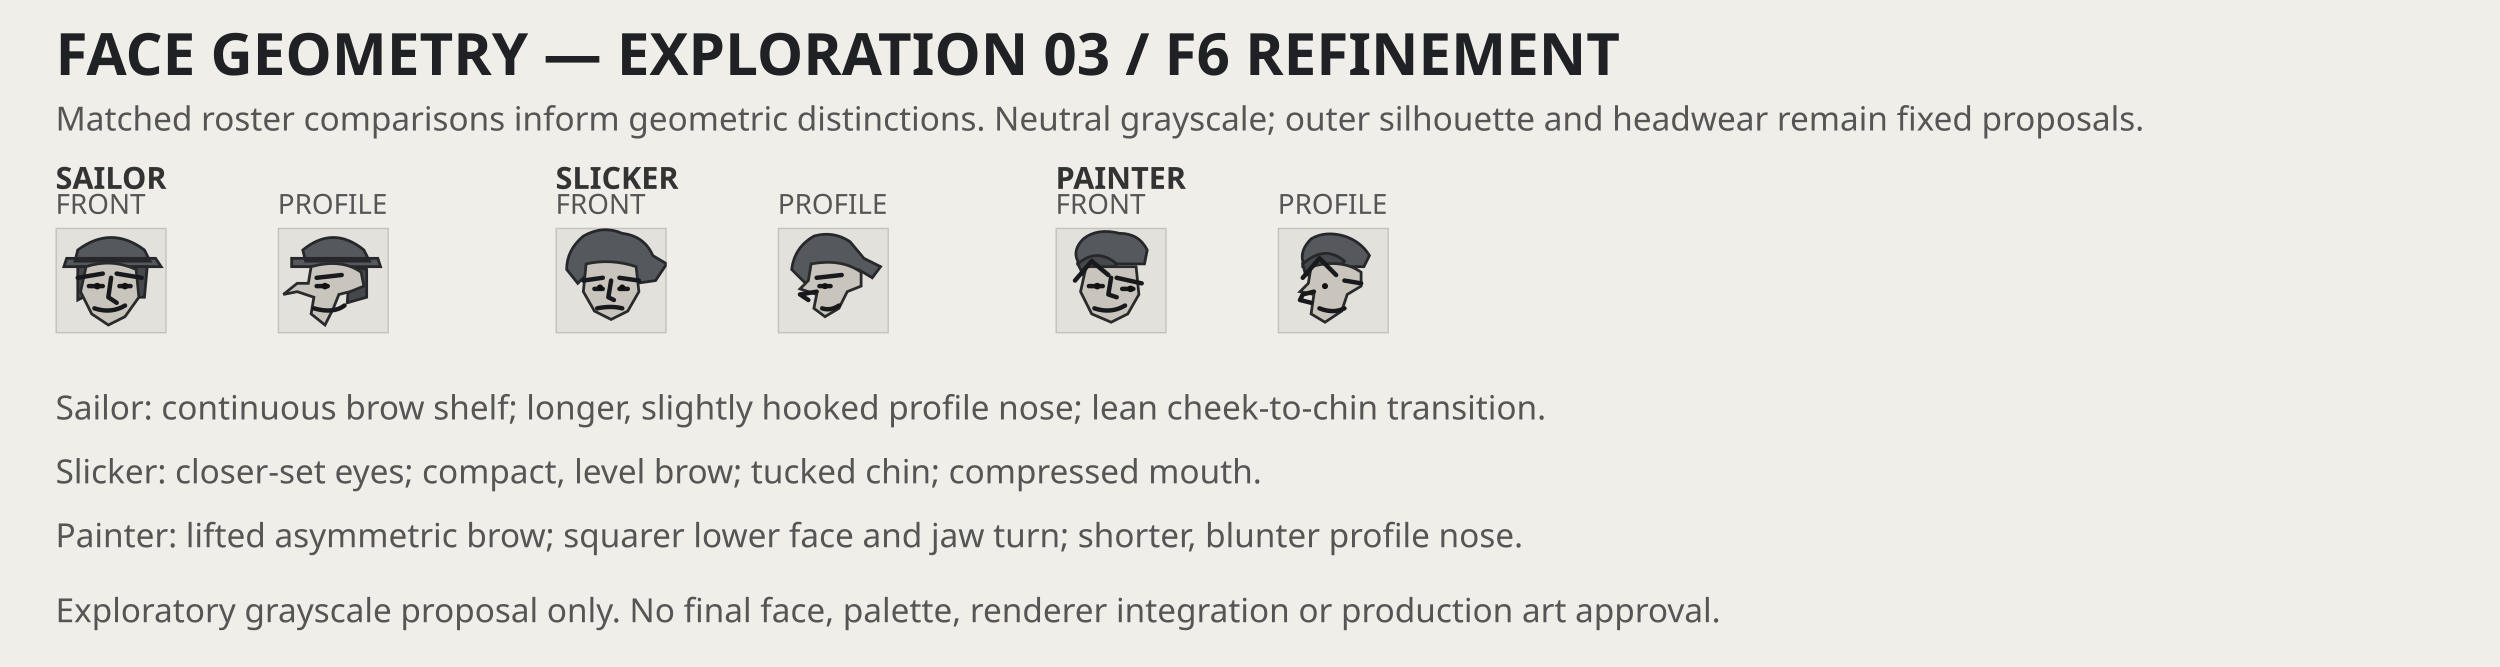
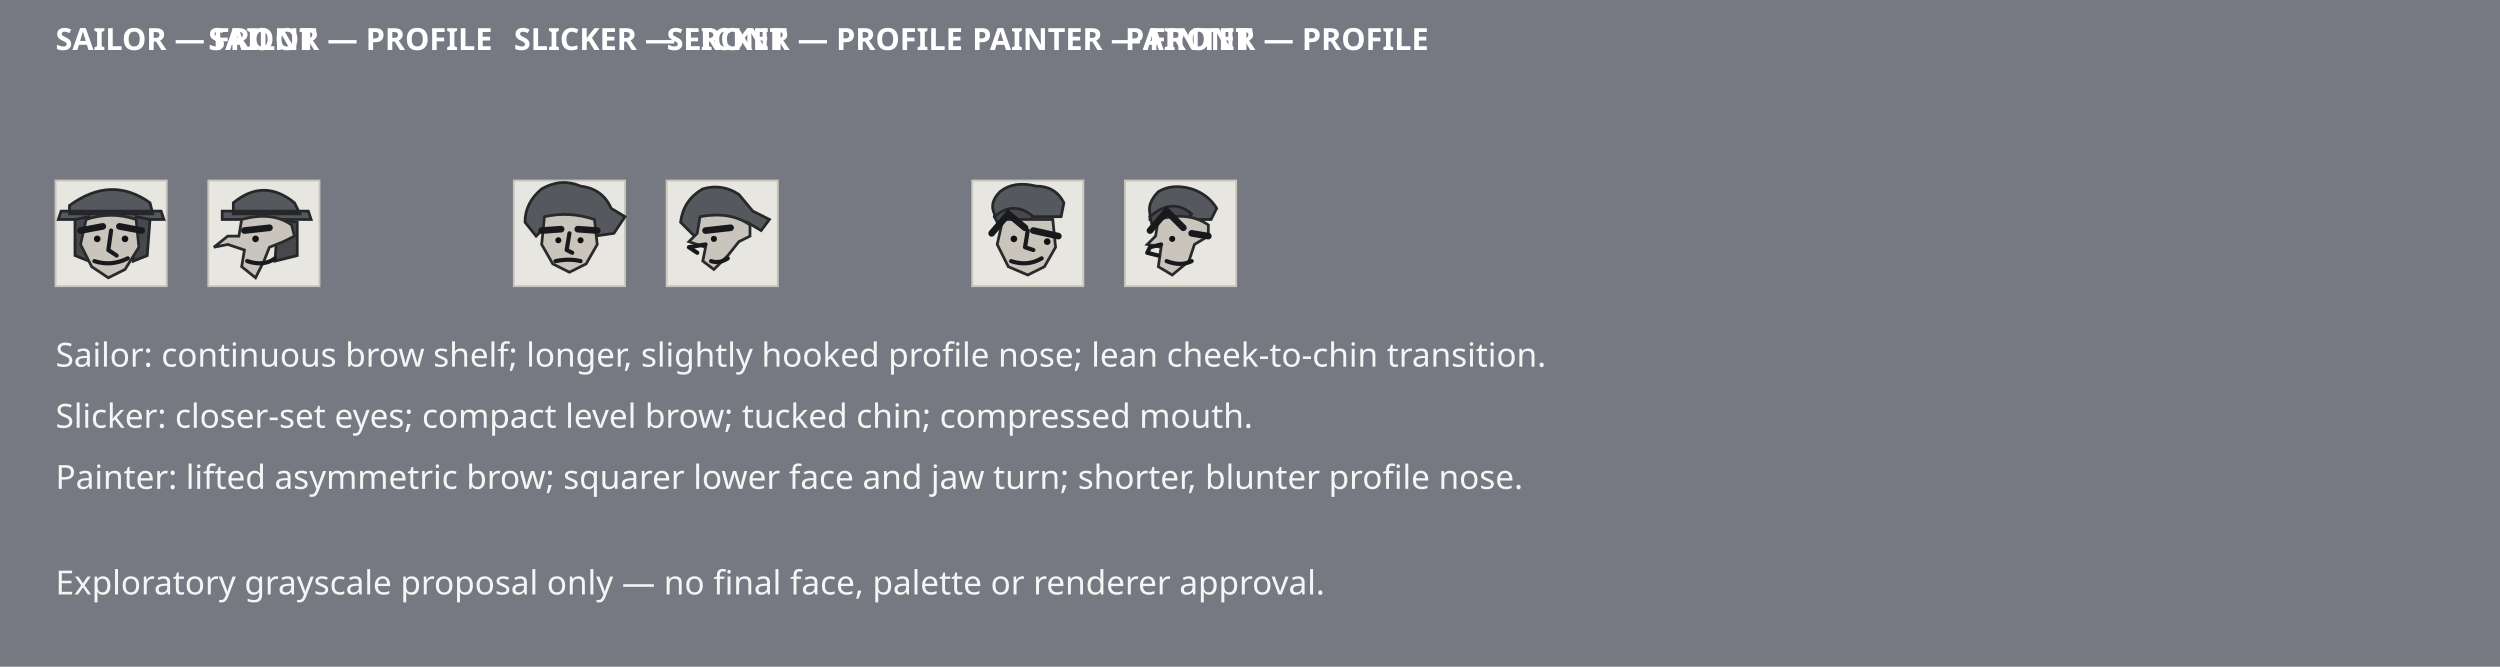
<svg xmlns="http://www.w3.org/2000/svg" width="900" height="240" viewBox="0 0 900 240">
-   <rect width="900" height="240" fill="#efeee9" />
+   <rect width="900" height="240" fill="#777982" />
  <style>
- .h{font:700 21px sans-serif;fill:#202124}
- .s{font:12px sans-serif;fill:#555}
- .char{font:700 11px sans-serif;fill:#333}
- .view{font:10px sans-serif;fill:#555}
- .p{fill:#e3e1db;stroke:#c6c3bb}
- .hat{fill:#55585d;stroke:#25272a;stroke-width:1}
- .face{fill:#c9c5bd;stroke:#292a2c;stroke-width:1}
+ .label{font:700 11px sans-serif;fill:#fff}
+ .note{font:12px sans-serif;fill:#f5f5f5}
+ .facebg{fill:#e8e6e0;stroke:#c9c6bd;stroke-width:.7}
+ .skin{fill:#c9c5bd;stroke:#292a2c;stroke-width:1}
+ .cap{fill:#55585d;stroke:#25272a;stroke-width:1}
.hair{fill:#46484c;stroke:#25272a;stroke-width:1}
- .line{fill:none;stroke:#17191c;stroke-width:1.6;stroke-linecap:round;stroke-linejoin:round}
+ .line{fill:none;stroke:#17191c;stroke-width:1.5;stroke-linecap:round;stroke-linejoin:round}
+ .brow{fill:none;stroke:#17191c;stroke-width:2.4;stroke-linecap:round}
.eye{fill:#111}
</style>
-   <text x="20" y="27" class="h">FACE GEOMETRY — EXPLORATION 03 / F6 REFINEMENT</text>
-   <text x="20" y="47" class="s">Matched roster comparisons inform geometric distinctions. Neutral grayscale; outer silhouette and headwear remain fixed proposals.</text>
-   <text x="20" y="68" class="char">SAILOR</text>
-   <text x="200" y="68" class="char">SLICKER</text>
-   <text x="380" y="68" class="char">PAINTER</text>
-   <g transform="translate(20 82)">
-     <text x="0" y="-5" class="view">FRONT</text>
-     <svg width="40" height="38" viewBox="0 0 40 38">
-       <rect width="40" height="38" class="p" />
-       <path class="hat" d="M8 8 Q20 -1 32 8 L34 12 L7 12Z M4 11 L36 11 L38 14 L3 14Z" />
-       <path class="hair" d="M8 14 L12 14 L12 24 L8 26Z M29 14 L33 14 L32 25 L28 25Z" />
-       <path class="face" d="M11 14 Q20 11 29 15 L30 25 L25 32 L19 35 L13 31 L9 23Z" />
-       <path class="line" stroke-width="2.5" d="M8 18 L17 16.5 M22 16.5 L31 18" />
-       <path class="line" d="M12 21 L17 21 M23 21 L27 21 M20 18 L19 25 L22 27 M14 29 Q20 31 25 28" />
-       <circle class="eye" cx="15" cy="21" r="1.2" />
-       <circle class="eye" cx="25" cy="21" r="1.2" />
-     </svg>
+   <text class="label" x="20" y="18">SAILOR — FRONT</text>
+   <text class="label" x="75" y="18">SAILOR — PROFILE</text>
+   <text class="label" x="185" y="18">SLICKER — FRONT</text>
+   <text class="label" x="240" y="18">SLICKER — PROFILE</text>
+   <text class="label" x="350" y="18">PAINTER — FRONT</text>
+   <text class="label" x="405" y="18">PAINTER — PROFILE</text>
+   <g transform="translate(20 65)">
+     <rect class="facebg" width="40" height="38" />
+     <path class="cap" d="M5 9 Q20 -2 34 8 L35 12 L5 12Z M2 11 L38 11 L39 14 L1 14Z" />
+     <path class="hair" d="M7 14 L12 13 L12 29 L7 27Z M29 13 L34 14 L33 27 L28 29Z" />
+     <path class="skin" d="M11 14 Q20 11 29 14 L30 24 L25 32 L19 35 L13 31 L9 23Z" />
+     <path class="brow" d="M9 18 L17 16.5 M23 16.5 L31 18" />
+     <circle class="eye" cx="15" cy="21" r="1.2" />
+     <circle class="eye" cx="25" cy="21" r="1.2" />
+     <path class="line" d="M20 18 L19 25 L22 27 M14 29 Q20 31 26 28" />
  </g>
-   <g transform="translate(100 82)">
-     <text x="0" y="-5" class="view">PROFILE</text>
-     <svg width="40" height="38" viewBox="0 0 40 38">
-       <rect width="40" height="38" class="p" />
-       <path class="hat" d="M9 8 Q20 -1 31 8 L33 12 L10 12Z M5 11 L36 11 L37 14 L5 14Z" />
-       <path class="hair" d="M26 14 L32 15 L32 25 L25 27Z" />
-       <path class="face" d="M12 14 Q23 11 30 16 L31 21 L26 23 L22 24 L20 29 L17 35 L12 31 L13 25 L7 23 L2 24 L7 20 L11 20Z" />
-       <path class="line" d="M14 18 L23 17 M14 21 L18 21 M13 29 Q20 31 24 28" />
-       <circle class="eye" cx="17" cy="21" r="1.2" />
-     </svg>
+   <g transform="translate(75 65)">
+     <rect class="facebg" width="40" height="38" />
+     <path class="cap" d="M9 8 Q20 -1 31 8 L33 12 L9 12Z M5 11 L36 11 L37 14 L5 14Z" />
+     <path class="hair" d="M25 14 L32 15 L32 27 L24 29Z" />
+     <path class="skin" d="M12 14 Q23 11 30 16 L31 20 L27 22 L22 24 L20 29 L17 35 L12 31 L13 25 L7 23 L2 24 L7 20 L11 20Z" />
+     <path class="brow" d="M13 18 L22 17" />
+     <circle class="eye" cx="17" cy="21" r="1.2" />
+     <path class="line" d="M14 29 Q20 31 24 28" />
  </g>
-   <g transform="translate(200 82)">
-     <text x="0" y="-5" class="view">FRONT</text>
-     <svg width="40" height="38" viewBox="0 0 40 38">
-       <rect width="40" height="38" class="p" />
-       <path class="hat" d="M4 15 Q4 8 10 3 Q17 -1 24 2 Q32 3 35 10 L40 13 L36 19 L29 20 L25 15 L13 15 L8 20Z" />
-       <path class="face" d="M11 13 Q20 11 29 14 L30 23 L26 30 L20 33 L14 30 L10 23Z" />
-       <path class="line" d="M10 19 L17 18 M23 18 L30 19 M14 22 L17 22 M23 22 L26 22 M20 19 L19 25 L21 26 M15 29 Q20 28 24 29" />
-       <circle class="eye" cx="16" cy="21.5" r="1.1" />
-       <circle class="eye" cx="24" cy="21.5" r="1.1" />
-     </svg>
+   <g transform="translate(185 65)">
+     <rect class="facebg" width="40" height="38" />
+     <path class="cap" d="M4 15 Q4 8 10 3 Q17 -1 24 2 Q32 3 35 10 L40 13 L36 19 L29 20 L25 15 L13 15 L8 20Z" />
+     <path class="skin" d="M11 13 Q20 11 29 14 L30 23 L26 30 L20 33 L14 30 L10 23Z" />
+     <path class="brow" d="M10 18 L17 17.5 M23 17.5 L30 18" />
+     <circle class="eye" cx="16" cy="21.5" r="1.1" />
+     <circle class="eye" cx="24" cy="21.5" r="1.1" />
+     <path class="line" d="M20 19 L19 25 L21 26 M15 29 Q20 28 24 29" />
  </g>
-   <g transform="translate(280 82)">
-     <text x="0" y="-5" class="view">PROFILE</text>
-     <svg width="40" height="38" viewBox="0 0 40 38">
-       <rect width="40" height="38" class="p" />
-       <path class="hat" d="M5 15 Q6 7 13 3 Q20 1 26 5 L31 11 L37 14 L34 18 L29 15 L17 15 L11 21Z" />
-       <path class="face" d="M12 13 Q23 11 30 16 L30 21 L25 23 L22 29 L17 32 L13 29 L14 24 L8 22 L11 19Z" />
-       <path class="line" d="M14 18 L23 17 M15 21 L19 21 M14 23 L8 24 L11 26 M16 29 Q19 30 22 28" />
-       <circle class="eye" cx="17" cy="21" r="1.1" />
-     </svg>
+   <g transform="translate(240 65)">
+     <rect class="facebg" width="40" height="38" />
+     <path class="cap" d="M5 15 Q6 7 13 3 Q20 1 26 5 L31 11 L37 14 L34 18 L29 15 L17 15 L11 21Z" />
+     <path class="skin" d="M12 13 Q23 11 30 16 L30 20 L26 22 L22 27 L17 32 L13 29 L14 24 L8 22 L11 19Z" />
+     <path class="brow" d="M14 18 L23 17" />
+     <circle class="eye" cx="17" cy="21" r="1.1" />
+     <path class="line" d="M14 23 L8 24 L11 26 M16 29 Q19 30 22 28" />
  </g>
-   <g transform="translate(380 82)">
-     <text x="0" y="-5" class="view">FRONT</text>
-     <svg width="40" height="38" viewBox="0 0 40 38">
-       <rect width="40" height="38" class="p" />
-       <path class="hat" d="M8 12 Q6 8 10 4 Q15 0 23 2 Q30 2 33 8 L32 13 L8 13Z" />
-       <path class="hair" d="M8 13 Q15 7 22 13 L19 17 L10 17Z" />
-       <path class="face" d="M11 14 L29 14 L30 24 L26 31 L20 34 L13 31 L9 23Z" />
-       <path class="line" stroke-width="2.5" d="M7 19 L13 12 L19 17 M22 18 L31 20" />
-       <path class="line" d="M12 21 L17 21 M24 22 L28 22 M20 18 L19 24 L22 25 M14 29 Q20 31 25 28" />
-       <circle class="eye" cx="15" cy="21" r="1.2" />
-       <circle class="eye" cx="27" cy="22" r="1.2" />
-     </svg>
+   <g transform="translate(350 65)">
+     <rect class="facebg" width="40" height="38" />
+     <path class="cap" d="M8 12 Q6 8 10 4 Q15 0 23 2 Q30 2 33 8 L32 13 L8 13Z" />
+     <path class="hair" d="M8 13 Q15 7 22 13 L19 17 L10 17Z" />
+     <path class="skin" d="M11 14 L29 14 L30 24 L26 31 L20 34 L13 31 L9 23Z" />
+     <path class="brow" d="M7 19 L13 12 L19 17 M22 18 L31 20" />
+     <circle class="eye" cx="15" cy="21" r="1.2" />
+     <circle class="eye" cx="27" cy="22" r="1.2" />
+     <path class="line" d="M20 18 L19 24 L22 25 M14 29 Q20 31 25 28" />
  </g>
-   <g transform="translate(460 82)">
-     <text x="0" y="-5" class="view">PROFILE</text>
-     <svg width="40" height="38" viewBox="0 0 40 38">
-       <rect width="40" height="38" class="p" />
-       <path class="hat" d="M9 12 Q8 8 12 4 Q17 1 24 3 Q30 5 33 10 L31 14 L9 14Z" />
-       <path class="hair" d="M9 13 Q17 6 24 12 L20 17 L10 17Z" />
-       <path class="face" d="M12 14 Q23 11 30 16 L30 21 L25 24 L23 30 L17 34 L12 31 L13 24 L8 23 L11 20Z" />
-       <path class="line" stroke-width="2.4" d="M9 18 L15 11 L21 17 M24 19 L30 20" />
-       <path class="line" d="M13 23 L9 24 L8 26 L12 27 M15 29 Q20 31 24 29" />
-       <circle class="eye" cx="17" cy="21" r="1.1" />
-     </svg>
+   <g transform="translate(405 65)">
+     <rect class="facebg" width="40" height="38" />
+     <path class="cap" d="M9 12 Q8 8 12 4 Q17 1 24 3 Q30 5 33 10 L31 14 L9 14Z" />
+     <path class="hair" d="M9 13 Q17 6 24 12 L20 17 L10 17Z" />
+     <path class="skin" d="M12 14 Q23 11 30 16 L30 20 L25 23 L23 29 L17 34 L12 31 L13 24 L8 23 L11 20Z" />
+     <path class="brow" d="M9 18 L15 11 L21 17 M24 19 L30 20" />
+     <circle class="eye" cx="17" cy="21" r="1.1" />
+     <path class="line" d="M13 23 L9 24 L8 26 L12 27 M15 29 Q20 31 24 29" />
  </g>
-   <text x="20" y="151" class="s">Sailor: continuous brow shelf; longer, slightly hooked profile nose; lean cheek-to-chin transition.</text>
-   <text x="20" y="174" class="s">Slicker: closer-set eyes; compact, level brow; tucked chin; compressed mouth.</text>
-   <text x="20" y="197" class="s">Painter: lifted asymmetric brow; squarer lower face and jaw turn; shorter, blunter profile nose.</text>
-   <text x="20" y="224" class="s">Exploratory grayscale proposal only. No final face, palette, renderer integration or production art approval.</text>
+   <text class="note" x="20" y="132">Sailor: continuous brow shelf; longer, slightly hooked profile nose; lean cheek-to-chin transition.</text>
+   <text class="note" x="20" y="154">Slicker: closer-set eyes; compact level brow; tucked chin; compressed mouth.</text>
+   <text class="note" x="20" y="176">Painter: lifted asymmetric brow; squarer lower face and jaw turn; shorter, blunter profile nose.</text>
+   <text class="note" x="20" y="214">Exploratory grayscale proposal only — no final face, palette or renderer approval.</text>
</svg>
